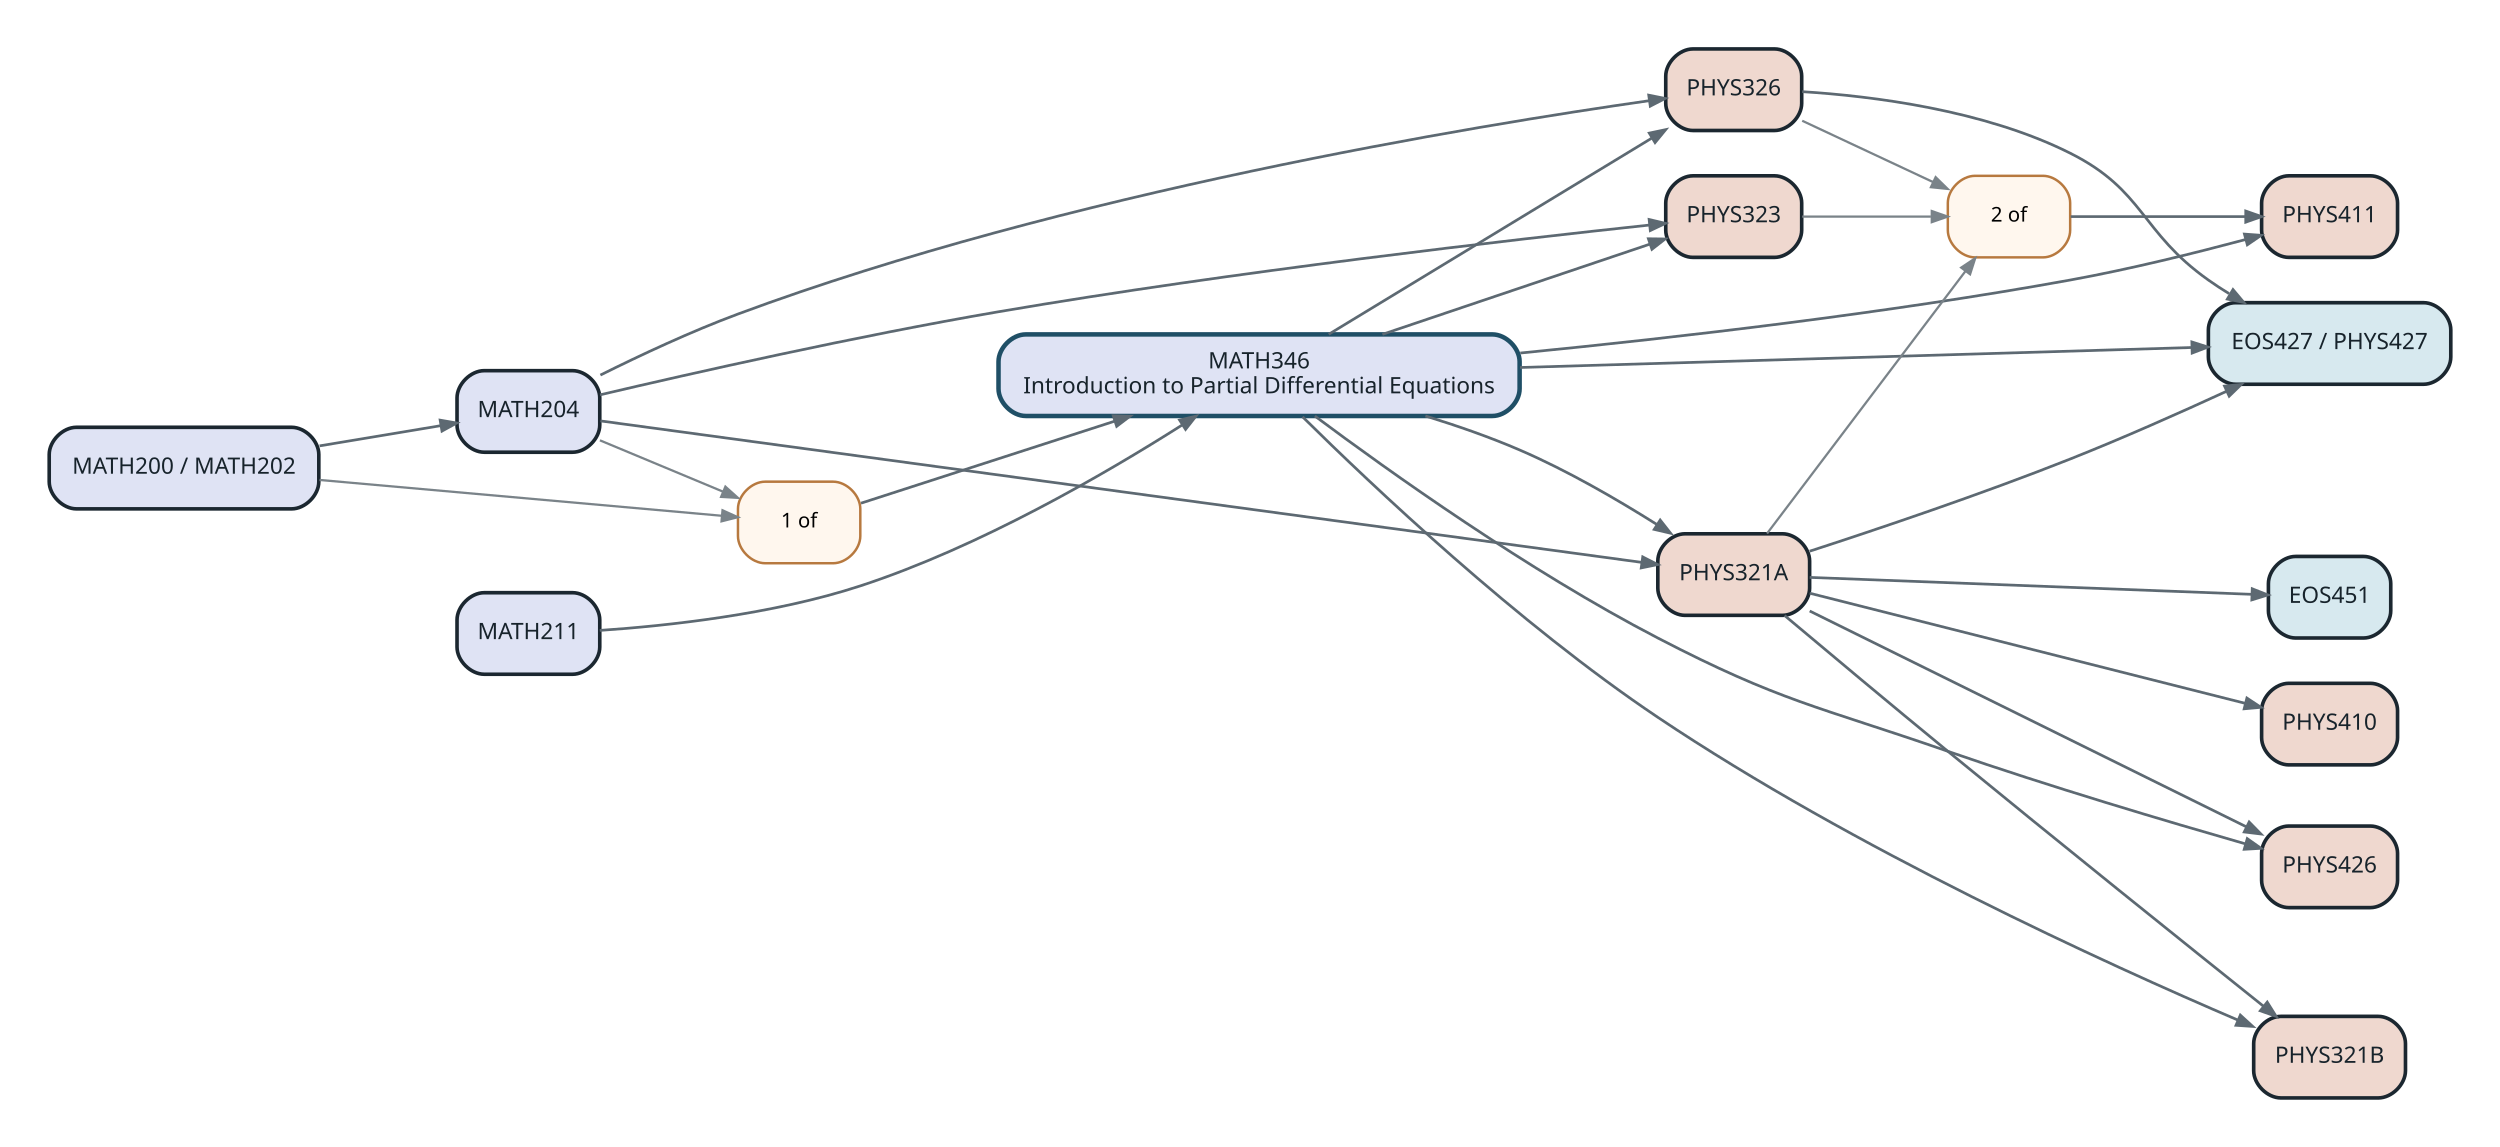
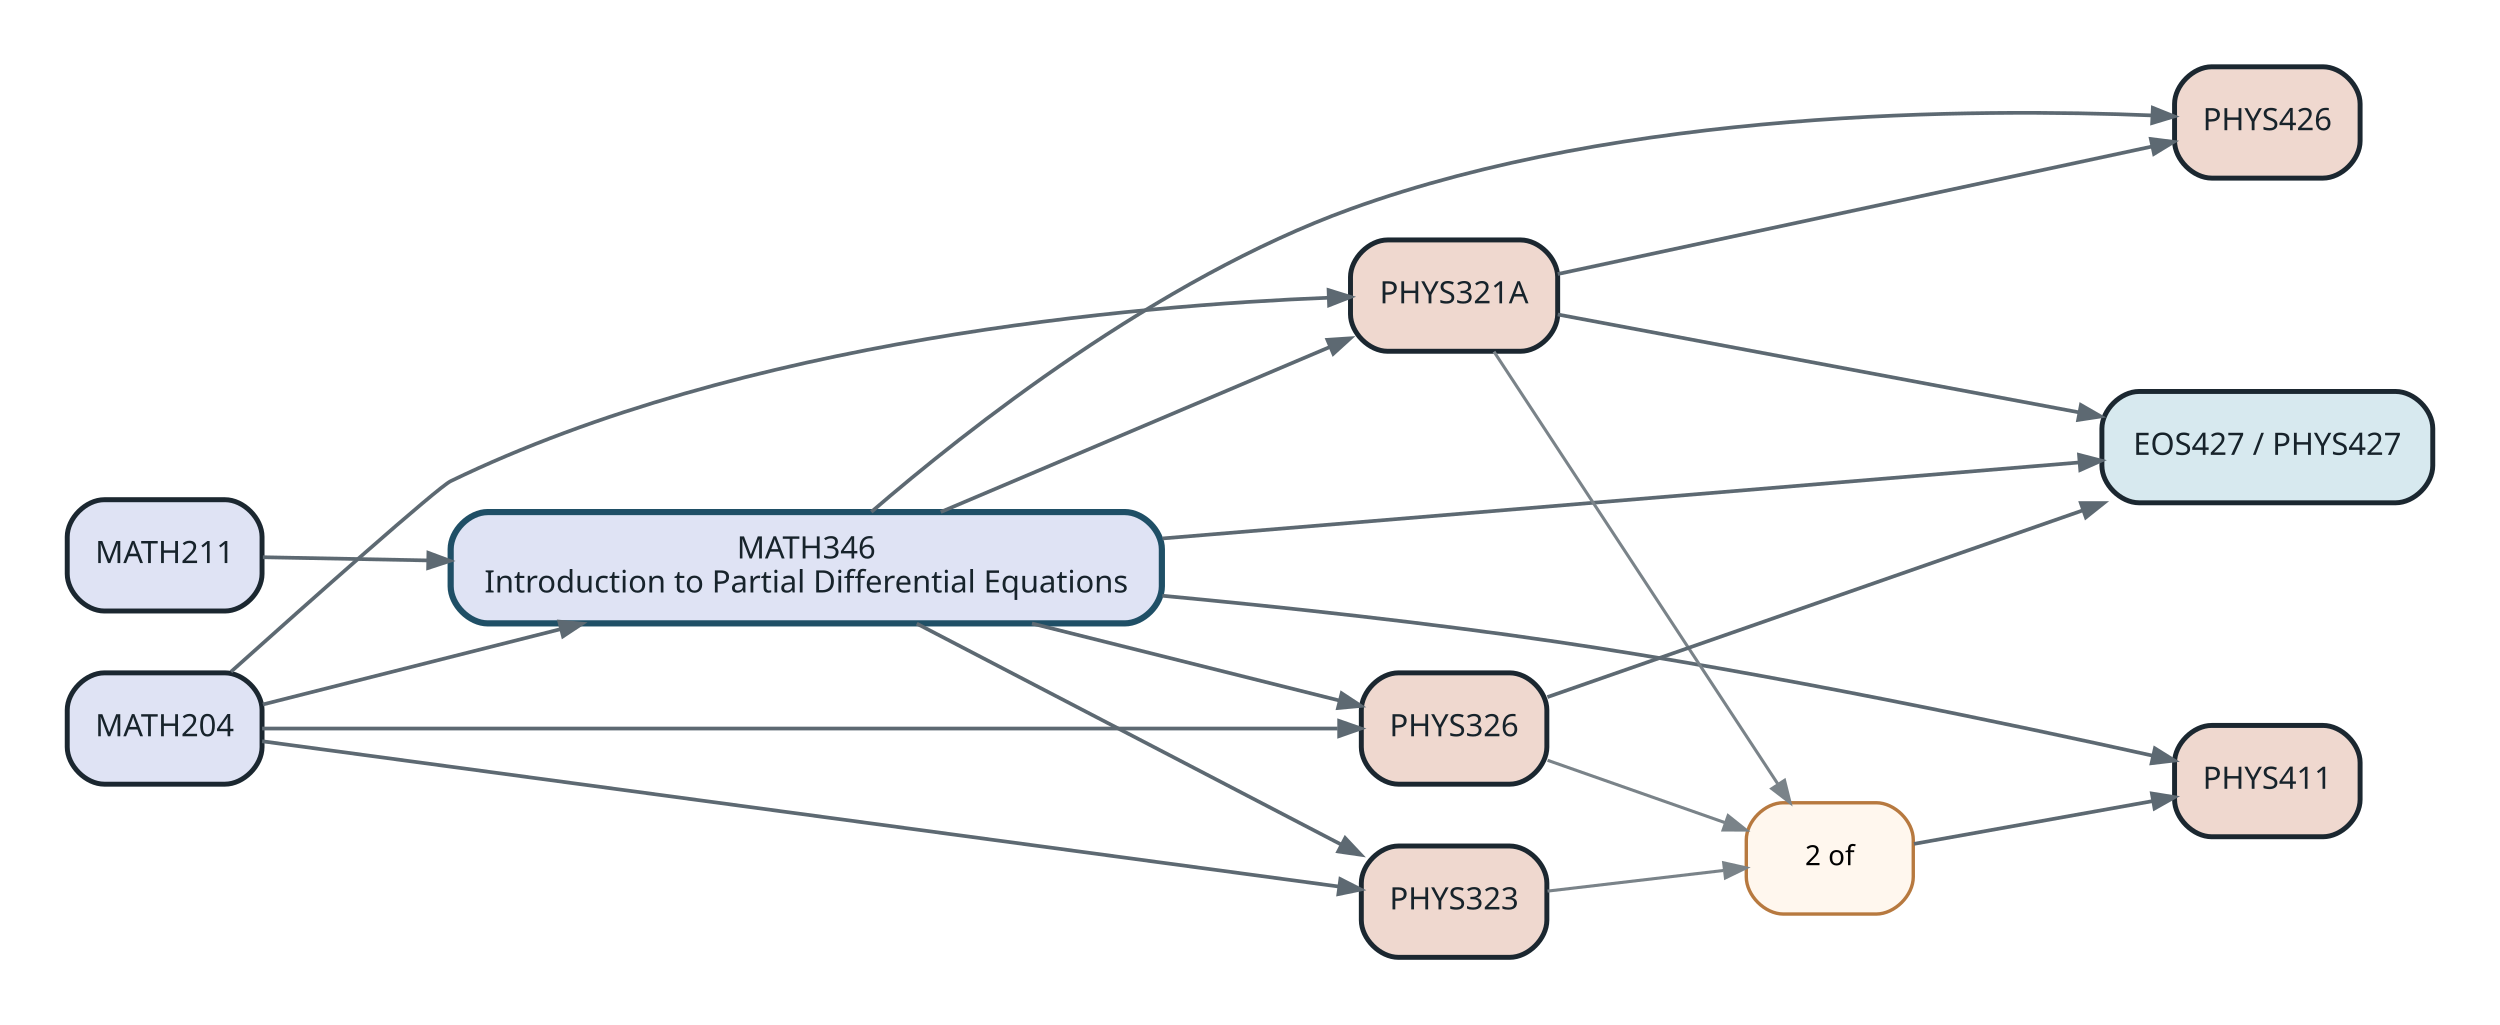
- <svg xmlns="http://www.w3.org/2000/svg" xmlns:xlink="http://www.w3.org/1999/xlink" width="1103pt" height="506pt" viewBox="0.00 0.00 1103.20 506.20">
-   <g id="graph0" class="graph" transform="scale(1 1) rotate(0) translate(21.6 484.6)">
+ <svg xmlns="http://www.w3.org/2000/svg" xmlns:xlink="http://www.w3.org/1999/xlink" width="808pt" height="331pt" viewBox="0.00 0.00 808.20 331.20">
+   <g id="graph0" class="graph" transform="scale(1 1) rotate(0) translate(21.6 309.6)">
    <g id="node1" class="node">
      <g id="a_node1">
-         <a xlink:href="../../../courses/MATH200.html" xlink:title="Equivalent or cross-listed: MATH200: Calculus III | MATH202: Intermediate Calculus for CSC and EOS" target="_top">
-           <path fill="#dfe3f4" stroke="#1b2730" stroke-width="1.6" d="M107,-296C107,-296 12,-296 12,-296 6,-296 0,-290 0,-284 0,-284 0,-272 0,-272 0,-266 6,-260 12,-260 12,-260 107,-260 107,-260 113,-260 119,-266 119,-272 119,-272 119,-284 119,-284 119,-290 113,-296 107,-296" />
-           <text text-anchor="middle" x="59.5" y="-275.5" font-family="Avenir Next" font-size="10.00" fill="#17232b">MATH200 / MATH202</text>
+         <a xlink:href="../../../courses/MATH204.html" xlink:title="MATH204: Calculus IV" target="_top">
+           <path fill="#dfe3f4" stroke="#1b2730" stroke-width="1.6" d="M51,-92C51,-92 12,-92 12,-92 6,-92 0,-86 0,-80 0,-80 0,-68 0,-68 0,-62 6,-56 12,-56 12,-56 51,-56 51,-56 57,-56 63,-62 63,-68 63,-68 63,-80 63,-80 63,-86 57,-92 51,-92" />
+           <text text-anchor="middle" x="31.5" y="-71.5" font-family="Avenir Next" font-size="10.00" fill="#17232b">MATH204</text>
        </a>
      </g>
    </g>
-     <g id="node2" class="node">
-       <g id="a_node2">
-         <a xlink:href="../../../courses/MATH204.html" xlink:title="MATH204: Calculus IV" target="_top">
-           <path fill="#dfe3f4" stroke="#1b2730" stroke-width="1.6" d="M231,-321C231,-321 192,-321 192,-321 186,-321 180,-315 180,-309 180,-309 180,-297 180,-297 180,-291 186,-285 192,-285 192,-285 231,-285 231,-285 237,-285 243,-291 243,-297 243,-297 243,-309 243,-309 243,-315 237,-321 231,-321" />
-           <text text-anchor="middle" x="211.5" y="-300.5" font-family="Avenir Next" font-size="10.00" fill="#17232b">MATH204</text>
+     <g id="node3" class="node">
+       <g id="a_node3">
+         <a xlink:href="../../../courses/MATH346.html" xlink:title="MATH346: Introduction to Partial Differential Equations" target="_top">
+           <path fill="#dfe3f4" stroke="#1f4f66" stroke-width="2" d="M342,-144C342,-144 136,-144 136,-144 130,-144 124,-138 124,-132 124,-132 124,-120 124,-120 124,-114 130,-108 136,-108 136,-108 342,-108 342,-108 348,-108 354,-114 354,-120 354,-120 354,-132 354,-132 354,-138 348,-144 342,-144" />
+           <text text-anchor="middle" x="239" y="-129" font-family="Avenir Next" font-size="10.00" fill="#17232b">MATH346</text>
+           <text text-anchor="middle" x="239" y="-118" font-family="Avenir Next" font-size="10.00" fill="#17232b">Introduction to Partial Differential Equations</text>
        </a>
      </g>
    </g>
    <g id="edge5" class="edge">
-       <path fill="none" stroke="#5d6972" stroke-width="1.2" d="M119.35,-287.81C137.29,-290.8 156.52,-294 172.67,-296.7" />
-       <polygon fill="#5d6972" stroke="#5d6972" stroke-width="1.2" points="172.55,-299.16 179.86,-297.89 173.36,-294.33 172.55,-299.16" />
+       <path fill="none" stroke="#5d6972" stroke-width="1.2" d="M63.27,-81.78C88.67,-88.21 125.86,-97.62 159.42,-106.11" />
+       <polygon fill="#5d6972" stroke="#5d6972" stroke-width="1.2" points="159.13,-108.57 166.51,-107.91 160.33,-103.82 159.13,-108.57" />
    </g>
-     <g id="node14" class="node">
-       <path fill="#fff7ee" stroke="#b7793f" stroke-width="1.1" d="M346,-272C346,-272 316,-272 316,-272 310,-272 304,-266 304,-260 304,-260 304,-248 304,-248 304,-242 310,-236 316,-236 316,-236 346,-236 346,-236 352,-236 358,-242 358,-248 358,-248 358,-260 358,-260 358,-266 352,-272 346,-272" />
-       <text text-anchor="middle" x="331" y="-251.8" font-family="Avenir Next" font-size="9.00">1 of</text>
+     <g id="node4" class="node">
+       <g id="a_node4">
+         <a xlink:href="../../../courses/PHYS321A.html" xlink:title="PHYS321A: Classical Mechanics I" target="_top">
+           <path fill="#efd8cf" stroke="#1b2730" stroke-width="1.6" d="M470,-232C470,-232 427,-232 427,-232 421,-232 415,-226 415,-220 415,-220 415,-208 415,-208 415,-202 421,-196 427,-196 427,-196 470,-196 470,-196 476,-196 482,-202 482,-208 482,-208 482,-220 482,-220 482,-226 476,-232 470,-232" />
+           <text text-anchor="middle" x="448.5" y="-211.5" font-family="Avenir Next" font-size="10.00" fill="#17232b">PHYS321A</text>
+         </a>
+       </g>
    </g>
    <g id="edge6" class="edge">
-       <path fill="none" stroke="#7a8389" d="M119.31,-272.76C173.74,-267.92 252.71,-260.88 296.89,-256.95" />
-       <polygon fill="#7a8389" stroke="#7a8389" points="297.18,-259.38 303.94,-256.32 296.75,-254.5 297.18,-259.38" />
+       <path fill="none" stroke="#5d6972" stroke-width="1.2" d="M52.94,-92.35C78.61,-115.34 119.85,-151.99 124,-154 218.8,-199.9 344.87,-210.81 407.98,-213.32" />
+       <polygon fill="#5d6972" stroke="#5d6972" stroke-width="1.2" points="407.91,-215.77 414.99,-213.57 408.08,-210.87 407.91,-215.77" />
    </g>
    <g id="node5" class="node">
      <g id="a_node5">
-         <a xlink:href="../../../courses/PHYS321A.html" xlink:title="PHYS321A: Classical Mechanics I" target="_top">
-           <path fill="#efd8cf" stroke="#1b2730" stroke-width="1.6" d="M765,-249C765,-249 722,-249 722,-249 716,-249 710,-243 710,-237 710,-237 710,-225 710,-225 710,-219 716,-213 722,-213 722,-213 765,-213 765,-213 771,-213 777,-219 777,-225 777,-225 777,-237 777,-237 777,-243 771,-249 765,-249" />
-           <text text-anchor="middle" x="743.5" y="-228.5" font-family="Avenir Next" font-size="10.00" fill="#17232b">PHYS321A</text>
+         <a xlink:href="../../../courses/PHYS323.html" xlink:title="PHYS323: Quantum Mechanics I" target="_top">
+           <path fill="#efd8cf" stroke="#1b2730" stroke-width="1.6" d="M466.5,-36C466.5,-36 430.5,-36 430.5,-36 424.5,-36 418.5,-30 418.5,-24 418.5,-24 418.5,-12 418.5,-12 418.5,-6 424.5,0 430.5,0 430.5,0 466.5,0 466.5,0 472.5,0 478.5,-6 478.5,-12 478.5,-12 478.5,-24 478.5,-24 478.5,-30 472.5,-36 466.5,-36" />
+           <text text-anchor="middle" x="448.5" y="-15.5" font-family="Avenir Next" font-size="10.00" fill="#17232b">PHYS323</text>
+         </a>
+       </g>
+     </g>
+     <g id="edge8" class="edge">
+       <path fill="none" stroke="#5d6972" stroke-width="1.2" d="M63.02,-69.88C137.97,-59.77 330.84,-33.74 411.35,-22.88" />
+       <polygon fill="#5d6972" stroke="#5d6972" stroke-width="1.2" points="411.72,-25.3 418.33,-21.94 411.07,-20.44 411.72,-25.3" />
+     </g>
+     <g id="node6" class="node">
+       <g id="a_node6">
+         <a xlink:href="../../../courses/PHYS326.html" xlink:title="PHYS326: Electricity and Magnetism" target="_top">
+           <path fill="#efd8cf" stroke="#1b2730" stroke-width="1.6" d="M466.5,-92C466.5,-92 430.5,-92 430.5,-92 424.5,-92 418.5,-86 418.5,-80 418.5,-80 418.5,-68 418.5,-68 418.5,-62 424.5,-56 430.5,-56 430.5,-56 466.5,-56 466.5,-56 472.5,-56 478.5,-62 478.5,-68 478.5,-68 478.5,-80 478.5,-80 478.5,-86 472.5,-92 466.5,-92" />
+           <text text-anchor="middle" x="448.5" y="-71.5" font-family="Avenir Next" font-size="10.00" fill="#17232b">PHYS326</text>
        </a>
      </g>
    </g>
    <g id="edge10" class="edge">
-       <path fill="none" stroke="#5d6972" stroke-width="1.2" d="M243.29,-298.82C334.22,-286.46 601.6,-250.14 702.95,-236.37" />
-       <polygon fill="#5d6972" stroke="#5d6972" stroke-width="1.2" points="703.34,-238.79 709.95,-235.42 702.68,-233.94 703.34,-238.79" />
+       <path fill="none" stroke="#5d6972" stroke-width="1.2" d="M63.02,-74C137.82,-74 330.07,-74 410.87,-74" />
+       <polygon fill="#5d6972" stroke="#5d6972" stroke-width="1.2" points="411.33,-76.45 418.33,-74 411.33,-71.55 411.33,-76.45" />
    </g>
-     <g id="node6" class="node">
-       <g id="a_node6">
-         <a xlink:href="../../../courses/PHYS323.html" xlink:title="PHYS323: Quantum Mechanics I" target="_top">
-           <path fill="#efd8cf" stroke="#1b2730" stroke-width="1.6" d="M761.5,-407C761.5,-407 725.5,-407 725.5,-407 719.5,-407 713.5,-401 713.5,-395 713.5,-395 713.5,-383 713.5,-383 713.5,-377 719.5,-371 725.5,-371 725.5,-371 761.5,-371 761.5,-371 767.5,-371 773.5,-377 773.5,-383 773.5,-383 773.5,-395 773.5,-395 773.5,-401 767.5,-407 761.5,-407" />
-           <text text-anchor="middle" x="743.5" y="-386.5" font-family="Avenir Next" font-size="10.00" fill="#17232b">PHYS323</text>
+     <g id="node2" class="node">
+       <g id="a_node2">
+         <a xlink:href="../../../courses/MATH211.html" xlink:title="MATH211: Matrix Algebra I" target="_top">
+           <path fill="#dfe3f4" stroke="#1b2730" stroke-width="1.6" d="M51,-148C51,-148 12,-148 12,-148 6,-148 0,-142 0,-136 0,-136 0,-124 0,-124 0,-118 6,-112 12,-112 12,-112 51,-112 51,-112 57,-112 63,-118 63,-124 63,-124 63,-136 63,-136 63,-142 57,-148 51,-148" />
+           <text text-anchor="middle" x="31.5" y="-127.5" font-family="Avenir Next" font-size="10.00" fill="#17232b">MATH211</text>
        </a>
      </g>
    </g>
-     <g id="edge14" class="edge">
-       <path fill="none" stroke="#5d6972" stroke-width="1.2" d="M243.14,-310.34C283.33,-319.78 356.13,-336.24 419,-347 522.8,-364.77 646.48,-378.88 706.4,-385.28" />
-       <polygon fill="#5d6972" stroke="#5d6972" stroke-width="1.2" points="706.16,-387.72 713.38,-386.02 706.68,-382.84 706.16,-387.72" />
+     <g id="edge4" class="edge">
+       <path fill="none" stroke="#5d6972" stroke-width="1.2" d="M63.27,-129.4C78.09,-129.11 96.93,-128.75 116.72,-128.36" />
+       <polygon fill="#5d6972" stroke="#5d6972" stroke-width="1.2" points="116.8,-130.81 123.75,-128.22 116.71,-125.91 116.8,-130.81" />
+     </g>
+     <g id="edge7" class="edge">
+       <path fill="none" stroke="#5d6972" stroke-width="1.2" d="M282.49,-144.02C319.44,-159.69 372.53,-182.21 408.43,-197.43" />
+       <polygon fill="#5d6972" stroke="#5d6972" stroke-width="1.2" points="407.53,-199.71 414.93,-200.19 409.44,-195.2 407.53,-199.71" />
+     </g>
+     <g id="edge9" class="edge">
+       <path fill="none" stroke="#5d6972" stroke-width="1.2" d="M274.73,-107.92C312.79,-88.11 373.54,-56.5 411.93,-36.51" />
+       <polygon fill="#5d6972" stroke="#5d6972" stroke-width="1.2" points="413.28,-38.57 418.36,-33.17 411.02,-34.23 413.28,-38.57" />
+     </g>
+     <g id="edge11" class="edge">
+       <path fill="none" stroke="#5d6972" stroke-width="1.2" d="M311.99,-107.96C345.52,-99.56 383.94,-89.93 411.29,-83.08" />
+       <polygon fill="#5d6972" stroke="#5d6972" stroke-width="1.2" points="412.15,-85.39 418.34,-81.31 410.95,-80.63 412.15,-85.39" />
    </g>
    <g id="node7" class="node">
      <g id="a_node7">
-         <a xlink:href="../../../courses/PHYS326.html" xlink:title="PHYS326: Electricity and Magnetism" target="_top">
-           <path fill="#efd8cf" stroke="#1b2730" stroke-width="1.6" d="M761.5,-463C761.5,-463 725.5,-463 725.5,-463 719.5,-463 713.5,-457 713.5,-451 713.5,-451 713.5,-439 713.5,-439 713.5,-433 719.5,-427 725.5,-427 725.5,-427 761.5,-427 761.5,-427 767.5,-427 773.5,-433 773.5,-439 773.5,-439 773.5,-451 773.5,-451 773.5,-457 767.5,-463 761.5,-463" />
-           <text text-anchor="middle" x="743.5" y="-442.5" font-family="Avenir Next" font-size="10.00" fill="#17232b">PHYS326</text>
+         <a xlink:href="../../../courses/EOS427.html" xlink:title="Equivalent or cross-listed: EOS427: Geophysics | PHYS427: Geophysics" target="_top">
+           <path fill="#d7e9ef" stroke="#1b2730" stroke-width="1.6" d="M753,-183C753,-183 670,-183 670,-183 664,-183 658,-177 658,-171 658,-171 658,-159 658,-159 658,-153 664,-147 670,-147 670,-147 753,-147 753,-147 759,-147 765,-153 765,-159 765,-159 765,-171 765,-171 765,-177 759,-183 753,-183" />
+           <text text-anchor="middle" x="711.5" y="-162.5" font-family="Avenir Next" font-size="10.00" fill="#17232b">EOS427 / PHYS427</text>
+         </a>
+       </g>
+     </g>
+     <g id="edge3" class="edge">
+       <path fill="none" stroke="#5d6972" stroke-width="1.2" d="M354.2,-135.47C447.73,-143.22 576.37,-153.88 650.75,-160.05" />
+       <polygon fill="#5d6972" stroke="#5d6972" stroke-width="1.2" points="650.6,-162.49 657.78,-160.63 651,-157.61 650.6,-162.49" />
+     </g>
+     <g id="node8" class="node">
+       <g id="a_node8">
+         <a xlink:href="../../../courses/PHYS411.html" xlink:title="PHYS411: Time Series Analysis" target="_top">
+           <path fill="#efd8cf" stroke="#1b2730" stroke-width="1.6" d="M729.5,-75C729.5,-75 693.5,-75 693.5,-75 687.5,-75 681.5,-69 681.5,-63 681.5,-63 681.5,-51 681.5,-51 681.5,-45 687.5,-39 693.5,-39 693.5,-39 729.5,-39 729.5,-39 735.5,-39 741.5,-45 741.5,-51 741.5,-51 741.5,-63 741.5,-63 741.5,-69 735.5,-75 729.5,-75" />
+           <text text-anchor="middle" x="711.5" y="-54.5" font-family="Avenir Next" font-size="10.00" fill="#17232b">PHYS411</text>
        </a>
      </g>
    </g>
    <g id="edge16" class="edge">
-       <path fill="none" stroke="#5d6972" stroke-width="1.2" d="M243.28,-319.05C260.78,-327.77 283.27,-338.31 304,-346 448.07,-399.46 629.92,-429.25 706.21,-440.16" />
-       <polygon fill="#5d6972" stroke="#5d6972" stroke-width="1.2" points="705.99,-442.6 713.26,-441.15 706.67,-437.75 705.99,-442.6" />
-     </g>
-     <g id="edge7" class="edge">
-       <path fill="none" stroke="#7a8389" d="M243.07,-290.25C259.75,-283.29 280.42,-274.68 297.41,-267.59" />
-       <polygon fill="#7a8389" stroke="#7a8389" points="298.45,-269.81 303.97,-264.86 296.56,-265.29 298.45,-269.81" />
-     </g>
-     <g id="node3" class="node">
-       <g id="a_node3">
-         <a xlink:href="../../../courses/MATH211.html" xlink:title="MATH211: Matrix Algebra I" target="_top">
-           <path fill="#dfe3f4" stroke="#1b2730" stroke-width="1.6" d="M231,-223C231,-223 192,-223 192,-223 186,-223 180,-217 180,-211 180,-211 180,-199 180,-199 180,-193 186,-187 192,-187 192,-187 231,-187 231,-187 237,-187 243,-193 243,-199 243,-199 243,-211 243,-211 243,-217 237,-223 231,-223" />
-           <text text-anchor="middle" x="211.5" y="-202.5" font-family="Avenir Next" font-size="10.00" fill="#17232b">MATH211</text>
-         </a>
-       </g>
-     </g>
-     <g id="node4" class="node">
-       <g id="a_node4">
-         <a xlink:href="../../../courses/MATH346.html" xlink:title="MATH346: Introduction to Partial Differential Equations" target="_top">
-           <path fill="#dfe3f4" stroke="#1f4f66" stroke-width="2" d="M637,-337C637,-337 431,-337 431,-337 425,-337 419,-331 419,-325 419,-325 419,-313 419,-313 419,-307 425,-301 431,-301 431,-301 637,-301 637,-301 643,-301 649,-307 649,-313 649,-313 649,-325 649,-325 649,-331 643,-337 637,-337" />
-           <text text-anchor="middle" x="534" y="-322" font-family="Avenir Next" font-size="10.00" fill="#17232b">MATH346</text>
-           <text text-anchor="middle" x="534" y="-311" font-family="Avenir Next" font-size="10.00" fill="#17232b">Introduction to Partial Differential Equations</text>
-         </a>
-       </g>
-     </g>
-     <g id="edge8" class="edge">
-       <path fill="none" stroke="#5d6972" stroke-width="1.2" d="M243.01,-206.35C272.94,-208.38 319.55,-213.43 358,-226 410.49,-243.16 465.96,-275.36 500.03,-297" />
-       <polygon fill="#5d6972" stroke="#5d6972" stroke-width="1.2" points="498.92,-299.2 506.14,-300.91 501.56,-295.07 498.92,-299.2" />
-     </g>
-     <g id="edge11" class="edge">
-       <path fill="none" stroke="#5d6972" stroke-width="1.2" d="M607.42,-301C621.44,-296.69 635.85,-291.67 649,-286 669.95,-276.98 692.01,-264.18 709.43,-253.2" />
-       <polygon fill="#5d6972" stroke="#5d6972" stroke-width="1.2" points="711.05,-255.07 715.63,-249.25 708.41,-250.94 711.05,-255.07" />
-     </g>
-     <g id="edge15" class="edge">
-       <path fill="none" stroke="#5d6972" stroke-width="1.2" d="M588.44,-337.03C625.54,-349.54 673.98,-365.88 706.55,-376.87" />
-       <polygon fill="#5d6972" stroke="#5d6972" stroke-width="1.2" points="705.84,-379.22 713.25,-379.13 707.4,-374.57 705.84,-379.22" />
-     </g>
-     <g id="edge17" class="edge">
-       <path fill="none" stroke="#5d6972" stroke-width="1.2" d="M564.73,-337.05C602.39,-359.92 667.18,-399.27 707.28,-423.61" />
-       <polygon fill="#5d6972" stroke="#5d6972" stroke-width="1.2" points="706.24,-425.85 713.49,-427.39 708.78,-421.66 706.24,-425.85" />
-     </g>
-     <g id="node8" class="node">
-       <g id="a_node8">
-         <a xlink:href="../../../courses/EOS427.html" xlink:title="Equivalent or cross-listed: EOS427: Geophysics | PHYS427: Geophysics" target="_top">
-           <path fill="#d7e9ef" stroke="#1b2730" stroke-width="1.6" d="M1048,-351C1048,-351 965,-351 965,-351 959,-351 953,-345 953,-339 953,-339 953,-327 953,-327 953,-321 959,-315 965,-315 965,-315 1048,-315 1048,-315 1054,-315 1060,-321 1060,-327 1060,-327 1060,-339 1060,-339 1060,-345 1054,-351 1048,-351" />
-           <text text-anchor="middle" x="1006.5" y="-330.5" font-family="Avenir Next" font-size="10.00" fill="#17232b">EOS427 / PHYS427</text>
-         </a>
-       </g>
-     </g>
-     <g id="edge3" class="edge">
-       <path fill="none" stroke="#5d6972" stroke-width="1.2" d="M649.2,-322.4C742.73,-325.18 871.37,-329.01 945.75,-331.22" />
-       <polygon fill="#5d6972" stroke="#5d6972" stroke-width="1.2" points="945.71,-333.67 952.78,-331.43 945.85,-328.77 945.71,-333.67" />
-     </g>
-     <g id="node10" class="node">
-       <g id="a_node10">
-         <a xlink:href="../../../courses/PHYS321B.html" xlink:title="PHYS321B: Classical Mechanics II" target="_top">
-           <path fill="#efd8cf" stroke="#1b2730" stroke-width="1.6" d="M1028,-36C1028,-36 985,-36 985,-36 979,-36 973,-30 973,-24 973,-24 973,-12 973,-12 973,-6 979,0 985,0 985,0 1028,0 1028,0 1034,0 1040,-6 1040,-12 1040,-12 1040,-24 1040,-24 1040,-30 1034,-36 1028,-36" />
-           <text text-anchor="middle" x="1006.5" y="-15.5" font-family="Avenir Next" font-size="10.00" fill="#17232b">PHYS321B</text>
-         </a>
-       </g>
-     </g>
-     <g id="edge13" class="edge">
-       <path fill="none" stroke="#5d6972" stroke-width="1.2" d="M553.19,-300.63C583.72,-270.45 648.01,-209.58 710,-168 796.26,-110.14 907.83,-59.29 966.1,-34.33" />
-       <polygon fill="#5d6972" stroke="#5d6972" stroke-width="1.2" points="967.11,-36.56 972.59,-31.56 965.19,-32.06 967.11,-36.56" />
-     </g>
-     <g id="node12" class="node">
-       <g id="a_node12">
-         <a xlink:href="../../../courses/PHYS411.html" xlink:title="PHYS411: Time Series Analysis" target="_top">
-           <path fill="#efd8cf" stroke="#1b2730" stroke-width="1.6" d="M1024.5,-407C1024.5,-407 988.5,-407 988.5,-407 982.5,-407 976.5,-401 976.5,-395 976.5,-395 976.5,-383 976.5,-383 976.5,-377 982.5,-371 988.5,-371 988.5,-371 1024.5,-371 1024.5,-371 1030.5,-371 1036.5,-377 1036.5,-383 1036.5,-383 1036.5,-395 1036.5,-395 1036.5,-401 1030.5,-407 1024.5,-407" />
-           <text text-anchor="middle" x="1006.5" y="-386.5" font-family="Avenir Next" font-size="10.00" fill="#17232b">PHYS411</text>
-         </a>
-       </g>
-     </g>
-     <g id="edge23" class="edge">
-       <path fill="none" stroke="#5d6972" stroke-width="1.2" d="M649.29,-328.78C719.61,-335.71 811.41,-346.38 892,-361 918.13,-365.74 947.2,-372.95 969.37,-378.87" />
-       <polygon fill="#5d6972" stroke="#5d6972" stroke-width="1.2" points="968.92,-381.28 976.32,-380.74 970.2,-376.55 968.92,-381.28" />
-     </g>
-     <g id="node13" class="node">
-       <g id="a_node13">
-         <a xlink:href="../../../courses/PHYS426.html" xlink:title="PHYS426: Fluid Mechanics" target="_top">
-           <path fill="#efd8cf" stroke="#1b2730" stroke-width="1.6" d="M1024.5,-120C1024.5,-120 988.5,-120 988.5,-120 982.5,-120 976.5,-114 976.5,-108 976.5,-108 976.5,-96 976.5,-96 976.5,-90 982.5,-84 988.5,-84 988.5,-84 1024.5,-84 1024.5,-84 1030.5,-84 1036.5,-90 1036.5,-96 1036.5,-96 1036.5,-108 1036.5,-108 1036.5,-114 1030.5,-120 1024.5,-120" />
-           <text text-anchor="middle" x="1006.5" y="-99.5" font-family="Avenir Next" font-size="10.00" fill="#17232b">PHYS426</text>
-         </a>
-       </g>
-     </g>
-     <g id="edge25" class="edge">
-       <path fill="none" stroke="#5d6972" stroke-width="1.2" d="M558.63,-300.96C591.35,-276.55 652.9,-232.64 710,-203 764.2,-174.86 780.3,-173.02 838,-153 882.77,-137.46 935.14,-121.94 969.24,-112.17" />
-       <polygon fill="#5d6972" stroke="#5d6972" stroke-width="1.2" points="970.17,-114.45 976.23,-110.17 968.83,-109.74 970.17,-114.45" />
-     </g>
-     <g id="edge1" class="edge">
-       <path fill="none" stroke="#5d6972" stroke-width="1.2" d="M777.03,-241.32C807.12,-251.09 852.96,-266.52 892,-282 915.01,-291.13 940.17,-302.3 960.93,-311.86" />
-       <polygon fill="#5d6972" stroke="#5d6972" stroke-width="1.2" points="960.13,-314.19 967.51,-314.91 962.19,-309.74 960.13,-314.19" />
+       <path fill="none" stroke="#5d6972" stroke-width="1.2" d="M354.15,-116.94C394.63,-113.13 440.44,-108.14 482,-102 550.53,-91.88 629.68,-75.15 674.54,-65.19" />
+       <polygon fill="#5d6972" stroke="#5d6972" stroke-width="1.2" points="675.14,-67.57 681.44,-63.65 674.07,-62.78 675.14,-67.57" />
    </g>
    <g id="node9" class="node">
      <g id="a_node9">
-         <a xlink:href="../../../courses/EOS451.html" xlink:title="EOS451: Introductory Dynamic Meteorology" target="_top">
-           <path fill="#d7e9ef" stroke="#1b2730" stroke-width="1.6" d="M1021.5,-239C1021.5,-239 991.5,-239 991.5,-239 985.5,-239 979.5,-233 979.5,-227 979.5,-227 979.5,-215 979.5,-215 979.5,-209 985.5,-203 991.5,-203 991.5,-203 1021.5,-203 1021.5,-203 1027.5,-203 1033.5,-209 1033.5,-215 1033.5,-215 1033.5,-227 1033.5,-227 1033.5,-233 1027.5,-239 1021.5,-239" />
-           <text text-anchor="middle" x="1006.5" y="-218.5" font-family="Avenir Next" font-size="10.00" fill="#17232b">EOS451</text>
-         </a>
-       </g>
-     </g>
-     <g id="edge4" class="edge">
-       <path fill="none" stroke="#5d6972" stroke-width="1.2" d="M777.03,-229.75C826.91,-227.84 921.81,-224.21 972.17,-222.28" />
-       <polygon fill="#5d6972" stroke="#5d6972" stroke-width="1.2" points="972.36,-224.72 979.27,-222.01 972.18,-219.83 972.36,-224.72" />
-     </g>
-     <g id="edge12" class="edge">
-       <path fill="none" stroke="#5d6972" stroke-width="1.2" d="M765.95,-212.93C784.85,-197.05 813.15,-173.37 838,-153 886.73,-113.04 943.99,-67.11 977.37,-40.43" />
-       <polygon fill="#5d6972" stroke="#5d6972" stroke-width="1.2" points="978.98,-42.29 982.92,-36 975.92,-38.46 978.98,-42.29" />
-     </g>
-     <g id="node11" class="node">
-       <g id="a_node11">
-         <a xlink:href="../../../courses/PHYS410.html" xlink:title="PHYS410: Topics in Mathematical Physics I" target="_top">
-           <path fill="#efd8cf" stroke="#1b2730" stroke-width="1.6" d="M1024.5,-183C1024.5,-183 988.5,-183 988.5,-183 982.5,-183 976.5,-177 976.5,-171 976.5,-171 976.5,-159 976.5,-159 976.5,-153 982.5,-147 988.5,-147 988.5,-147 1024.5,-147 1024.5,-147 1030.5,-147 1036.5,-153 1036.5,-159 1036.5,-159 1036.5,-171 1036.5,-171 1036.5,-177 1030.5,-183 1024.5,-183" />
-           <text text-anchor="middle" x="1006.5" y="-162.5" font-family="Avenir Next" font-size="10.00" fill="#17232b">PHYS410</text>
+         <a xlink:href="../../../courses/PHYS426.html" xlink:title="PHYS426: Fluid Mechanics" target="_top">
+           <path fill="#efd8cf" stroke="#1b2730" stroke-width="1.6" d="M729.5,-288C729.5,-288 693.5,-288 693.5,-288 687.5,-288 681.5,-282 681.5,-276 681.5,-276 681.5,-264 681.5,-264 681.5,-258 687.5,-252 693.5,-252 693.5,-252 729.5,-252 729.5,-252 735.5,-252 741.5,-258 741.5,-264 741.5,-264 741.5,-276 741.5,-276 741.5,-282 735.5,-288 729.5,-288" />
+           <text text-anchor="middle" x="711.5" y="-267.5" font-family="Avenir Next" font-size="10.00" fill="#17232b">PHYS426</text>
        </a>
      </g>
    </g>
    <g id="edge18" class="edge">
-       <path fill="none" stroke="#5d6972" stroke-width="1.2" d="M777.03,-222.77C825.97,-210.4 918.24,-187.07 969.27,-174.16" />
-       <polygon fill="#5d6972" stroke="#5d6972" stroke-width="1.2" points="970,-176.5 976.19,-172.41 968.8,-171.75 970,-176.5" />
+       <path fill="none" stroke="#5d6972" stroke-width="1.2" d="M260.03,-144.04C290.83,-170.59 352.79,-219.49 415,-242 503.99,-274.2 617.37,-274.61 674.35,-272.27" />
+       <polygon fill="#5d6972" stroke="#5d6972" stroke-width="1.2" points="674.47,-274.72 681.35,-271.96 674.25,-269.82 674.47,-274.72" />
    </g>
-     <g id="edge24" class="edge">
-       <path fill="none" stroke="#5d6972" stroke-width="1.2" d="M777.03,-214.92C826.17,-190.63 918.99,-144.76 969.89,-119.6" />
-       <polygon fill="#5d6972" stroke="#5d6972" stroke-width="1.2" points="971,-121.79 976.19,-116.49 968.83,-117.39 971,-121.79" />
+     <g id="edge1" class="edge">
+       <path fill="none" stroke="#5d6972" stroke-width="1.2" d="M482.03,-207.89C524.14,-199.99 598.33,-186.06 650.72,-176.22" />
+       <polygon fill="#5d6972" stroke="#5d6972" stroke-width="1.2" points="651.21,-178.62 657.64,-174.92 650.31,-173.81 651.21,-178.62" />
    </g>
-     <g id="node15" class="node">
-       <path fill="#fff7ee" stroke="#b7793f" stroke-width="1.1" d="M880,-407C880,-407 850,-407 850,-407 844,-407 838,-401 838,-395 838,-395 838,-383 838,-383 838,-377 844,-371 850,-371 850,-371 880,-371 880,-371 886,-371 892,-377 892,-383 892,-383 892,-395 892,-395 892,-401 886,-407 880,-407" />
-       <text text-anchor="middle" x="865" y="-386.8" font-family="Avenir Next" font-size="9.00">2 of</text>
+     <g id="edge17" class="edge">
+       <path fill="none" stroke="#5d6972" stroke-width="1.2" d="M482.03,-220.98C530.97,-231.48 623.24,-251.28 674.27,-262.23" />
+       <polygon fill="#5d6972" stroke="#5d6972" stroke-width="1.2" points="673.83,-264.64 681.19,-263.71 674.86,-259.85 673.83,-264.64" />
    </g>
-     <g id="edge19" class="edge">
-       <path fill="none" stroke="#7a8389" d="M758.21,-249.12C779.79,-277.66 821.72,-333.1 845.8,-364.94" />
-       <polygon fill="#7a8389" stroke="#7a8389" points="843.91,-366.49 850.08,-370.6 847.82,-363.54 843.91,-366.49" />
+     <g id="node10" class="node">
+       <path fill="#fff7ee" stroke="#b7793f" stroke-width="1.1" d="M585,-50C585,-50 555,-50 555,-50 549,-50 543,-44 543,-38 543,-38 543,-26 543,-26 543,-20 549,-14 555,-14 555,-14 585,-14 585,-14 591,-14 597,-20 597,-26 597,-26 597,-38 597,-38 597,-44 591,-50 585,-50" />
+       <text text-anchor="middle" x="570" y="-29.8" font-family="Avenir Next" font-size="9.00">2 of</text>
    </g>
-     <g id="edge20" class="edge">
-       <path fill="none" stroke="#7a8389" d="M773.73,-389C790.9,-389 812.67,-389 830.53,-389" />
-       <polygon fill="#7a8389" stroke="#7a8389" points="830.92,-391.45 837.92,-389 830.92,-386.55 830.92,-391.45" />
+     <g id="edge12" class="edge">
+       <path fill="none" stroke="#7a8389" d="M461.4,-195.88C483.05,-162.91 528.9,-93.07 553.17,-56.11" />
+       <polygon fill="#7a8389" stroke="#7a8389" points="555.36,-57.24 557.15,-50.04 551.26,-54.55 555.36,-57.24" />
+     </g>
+     <g id="edge13" class="edge">
+       <path fill="none" stroke="#7a8389" d="M478.73,-21.42C495.9,-23.44 517.67,-25.99 535.53,-28.08" />
+       <polygon fill="#7a8389" stroke="#7a8389" points="535.68,-30.56 542.92,-28.94 536.25,-25.7 535.68,-30.56" />
    </g>
    <g id="edge2" class="edge">
-       <path fill="none" stroke="#5d6972" stroke-width="1.2" d="M773.72,-444.14C804.61,-442.2 854.03,-436.06 892,-417 924.89,-400.49 922.97,-382.27 953,-361 955.9,-358.94 958.97,-356.93 962.12,-355" />
-       <polygon fill="#5d6972" stroke="#5d6972" stroke-width="1.2" points="963.87,-356.8 968.64,-351.12 961.37,-352.59 963.87,-356.8" />
+       <path fill="none" stroke="#5d6972" stroke-width="1.2" d="M478.68,-84.17C520.39,-98.72 597.97,-125.77 651.83,-144.55" />
+       <polygon fill="#5d6972" stroke="#5d6972" stroke-width="1.2" points="651.19,-146.92 658.61,-146.91 652.81,-142.29 651.19,-146.92" />
    </g>
-     <g id="edge21" class="edge">
-       <path fill="none" stroke="#7a8389" d="M773.73,-431.3C791.21,-423.11 813.45,-412.69 831.48,-404.24" />
-       <polygon fill="#7a8389" stroke="#7a8389" points="832.62,-406.41 837.92,-401.22 830.54,-401.98 832.62,-406.41" />
+     <g id="edge14" class="edge">
+       <path fill="none" stroke="#7a8389" d="M478.73,-63.73C496.06,-57.64 518.06,-49.9 536,-43.6" />
+       <polygon fill="#7a8389" stroke="#7a8389" points="537.12,-45.8 542.92,-41.17 535.5,-41.18 537.12,-45.8" />
    </g>
-     <g id="edge9" class="edge">
-       <path fill="none" stroke="#5d6972" stroke-width="1.2" d="M358.28,-262.5C386.53,-271.63 432.46,-286.49 470.14,-298.67" />
-       <polygon fill="#5d6972" stroke="#5d6972" stroke-width="1.2" points="469.65,-301.09 477.07,-300.91 471.16,-296.43 469.65,-301.09" />
-     </g>
-     <g id="edge22" class="edge">
-       <path fill="none" stroke="#5d6972" stroke-width="1.2" d="M892.24,-389C913.98,-389 945.12,-389 969.25,-389" />
-       <polygon fill="#5d6972" stroke="#5d6972" stroke-width="1.2" points="969.49,-391.45 976.49,-389 969.49,-386.55 969.49,-391.45" />
+     <g id="edge15" class="edge">
+       <path fill="none" stroke="#5d6972" stroke-width="1.2" d="M597.24,-36.7C619.08,-40.62 650.39,-46.23 674.56,-50.56" />
+       <polygon fill="#5d6972" stroke="#5d6972" stroke-width="1.2" points="674.17,-52.98 681.49,-51.8 675.03,-48.15 674.17,-52.98" />
    </g>
  </g>
</svg>
